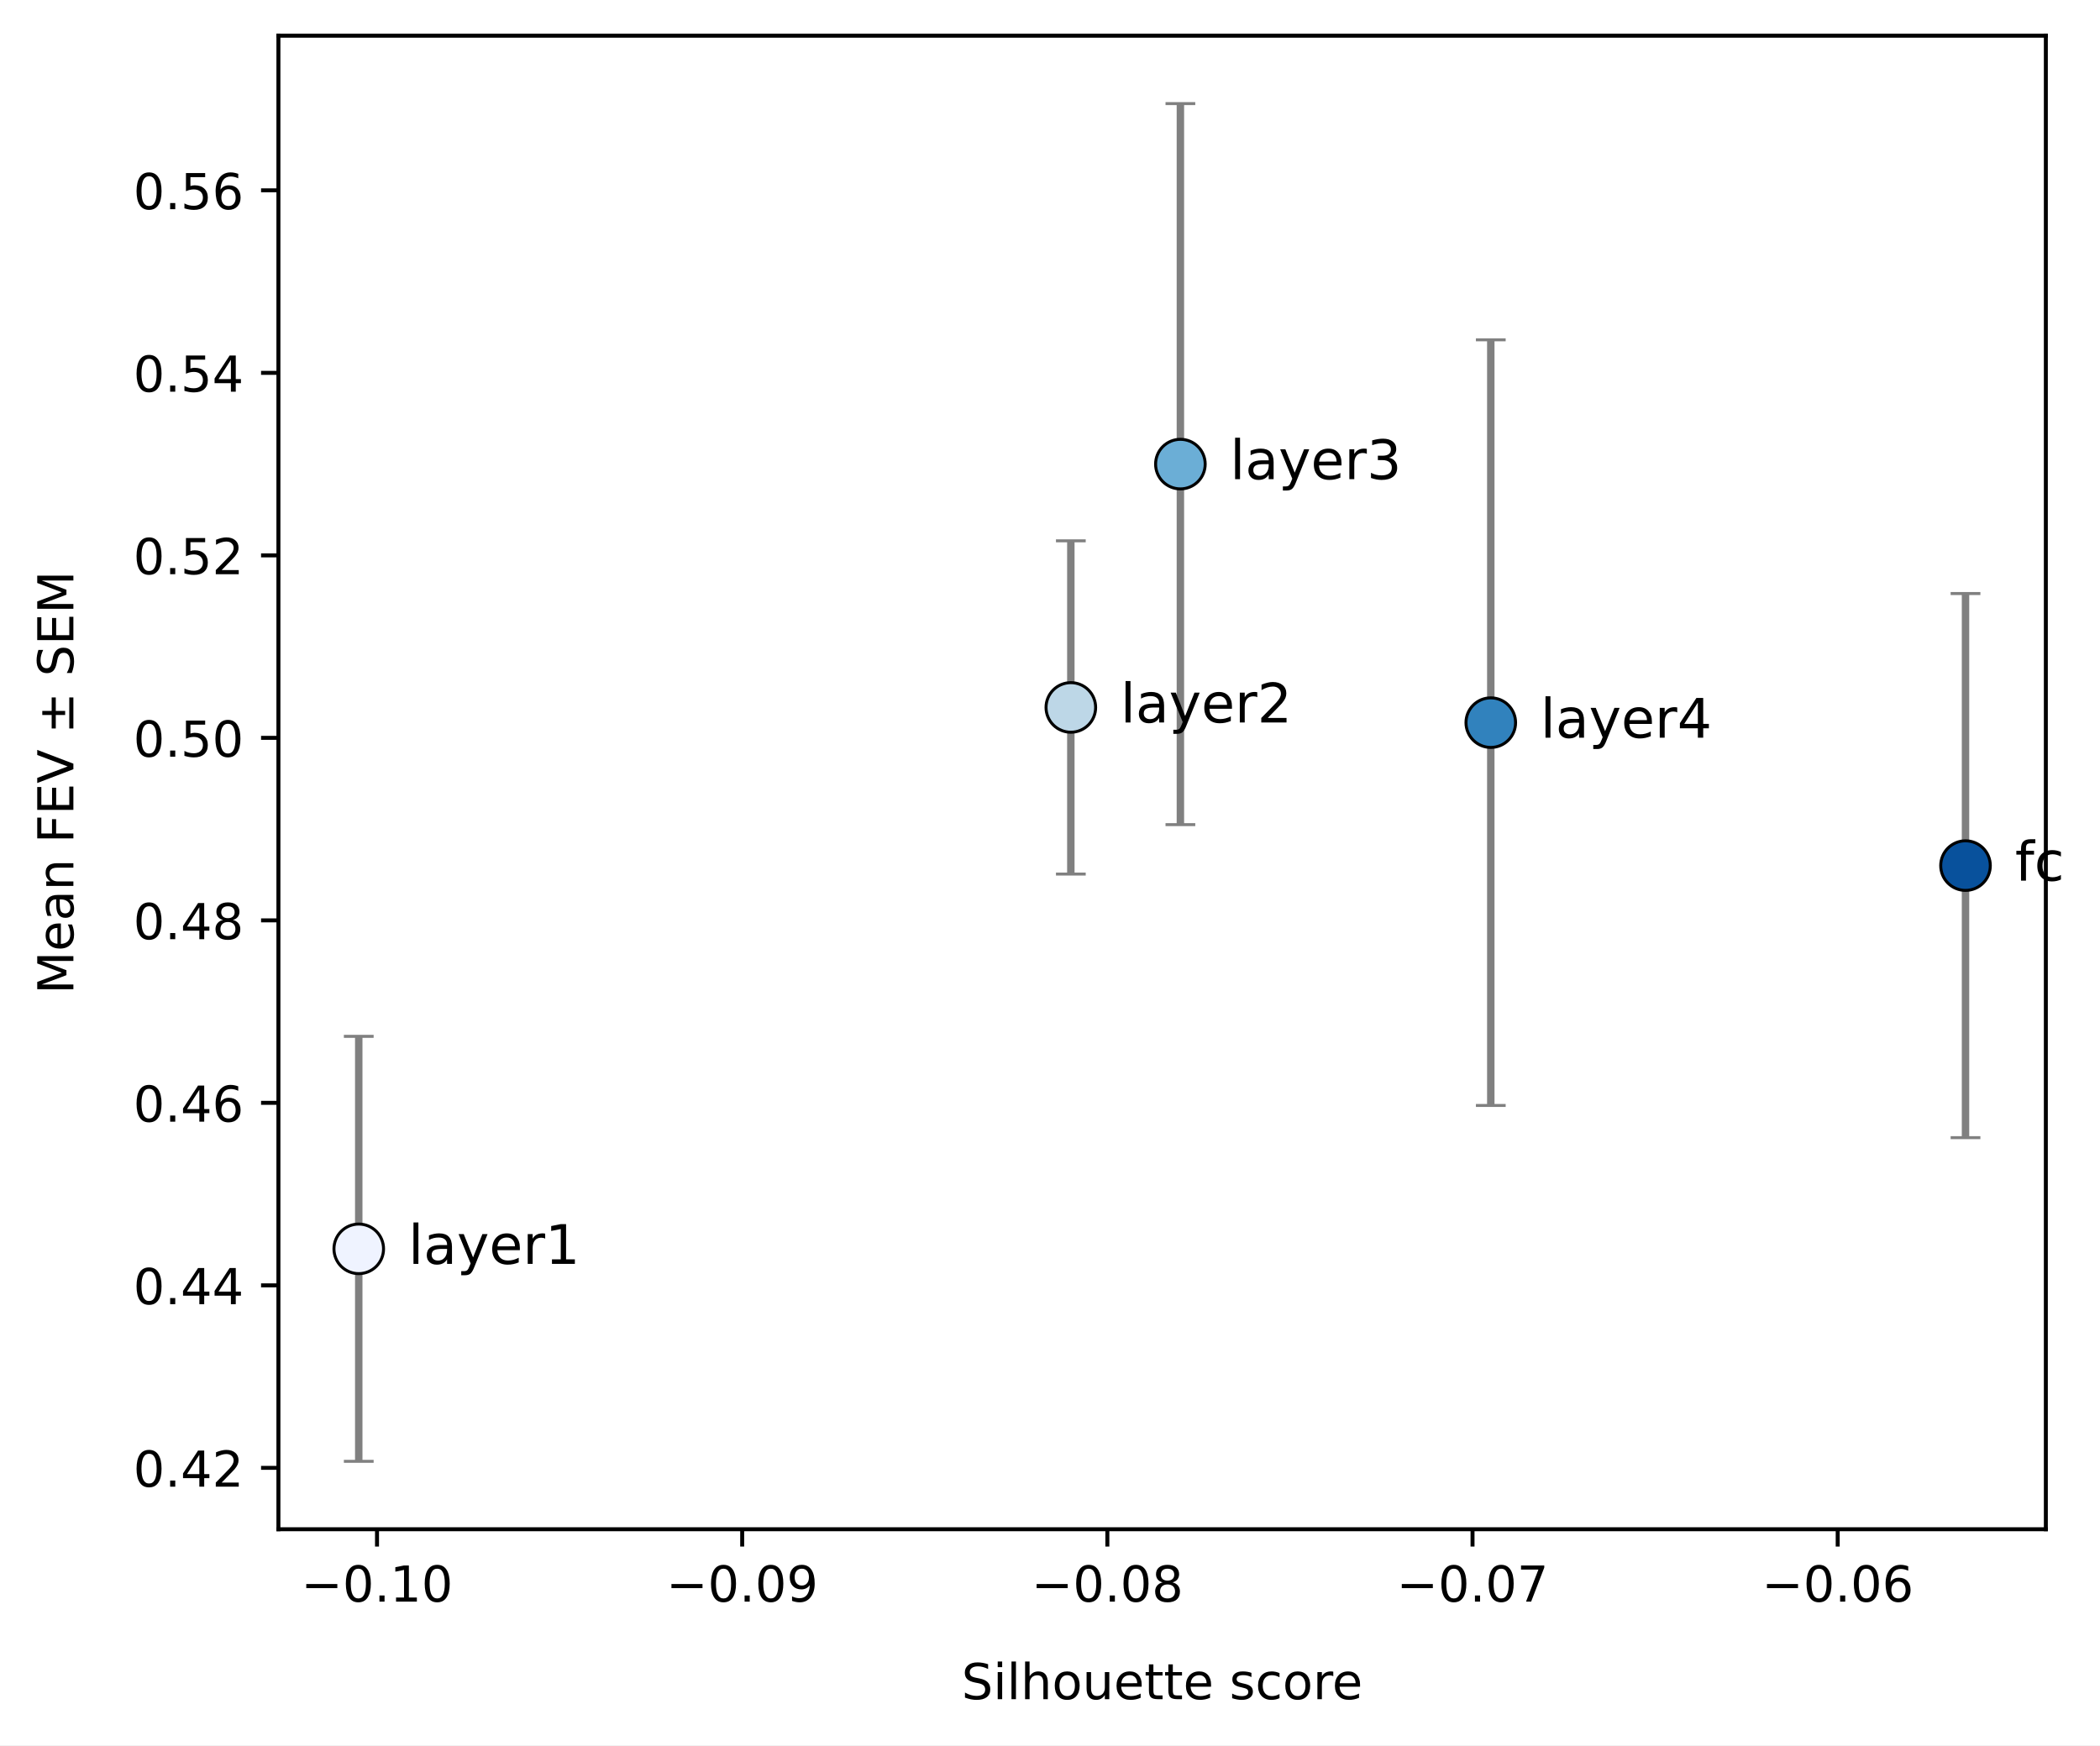
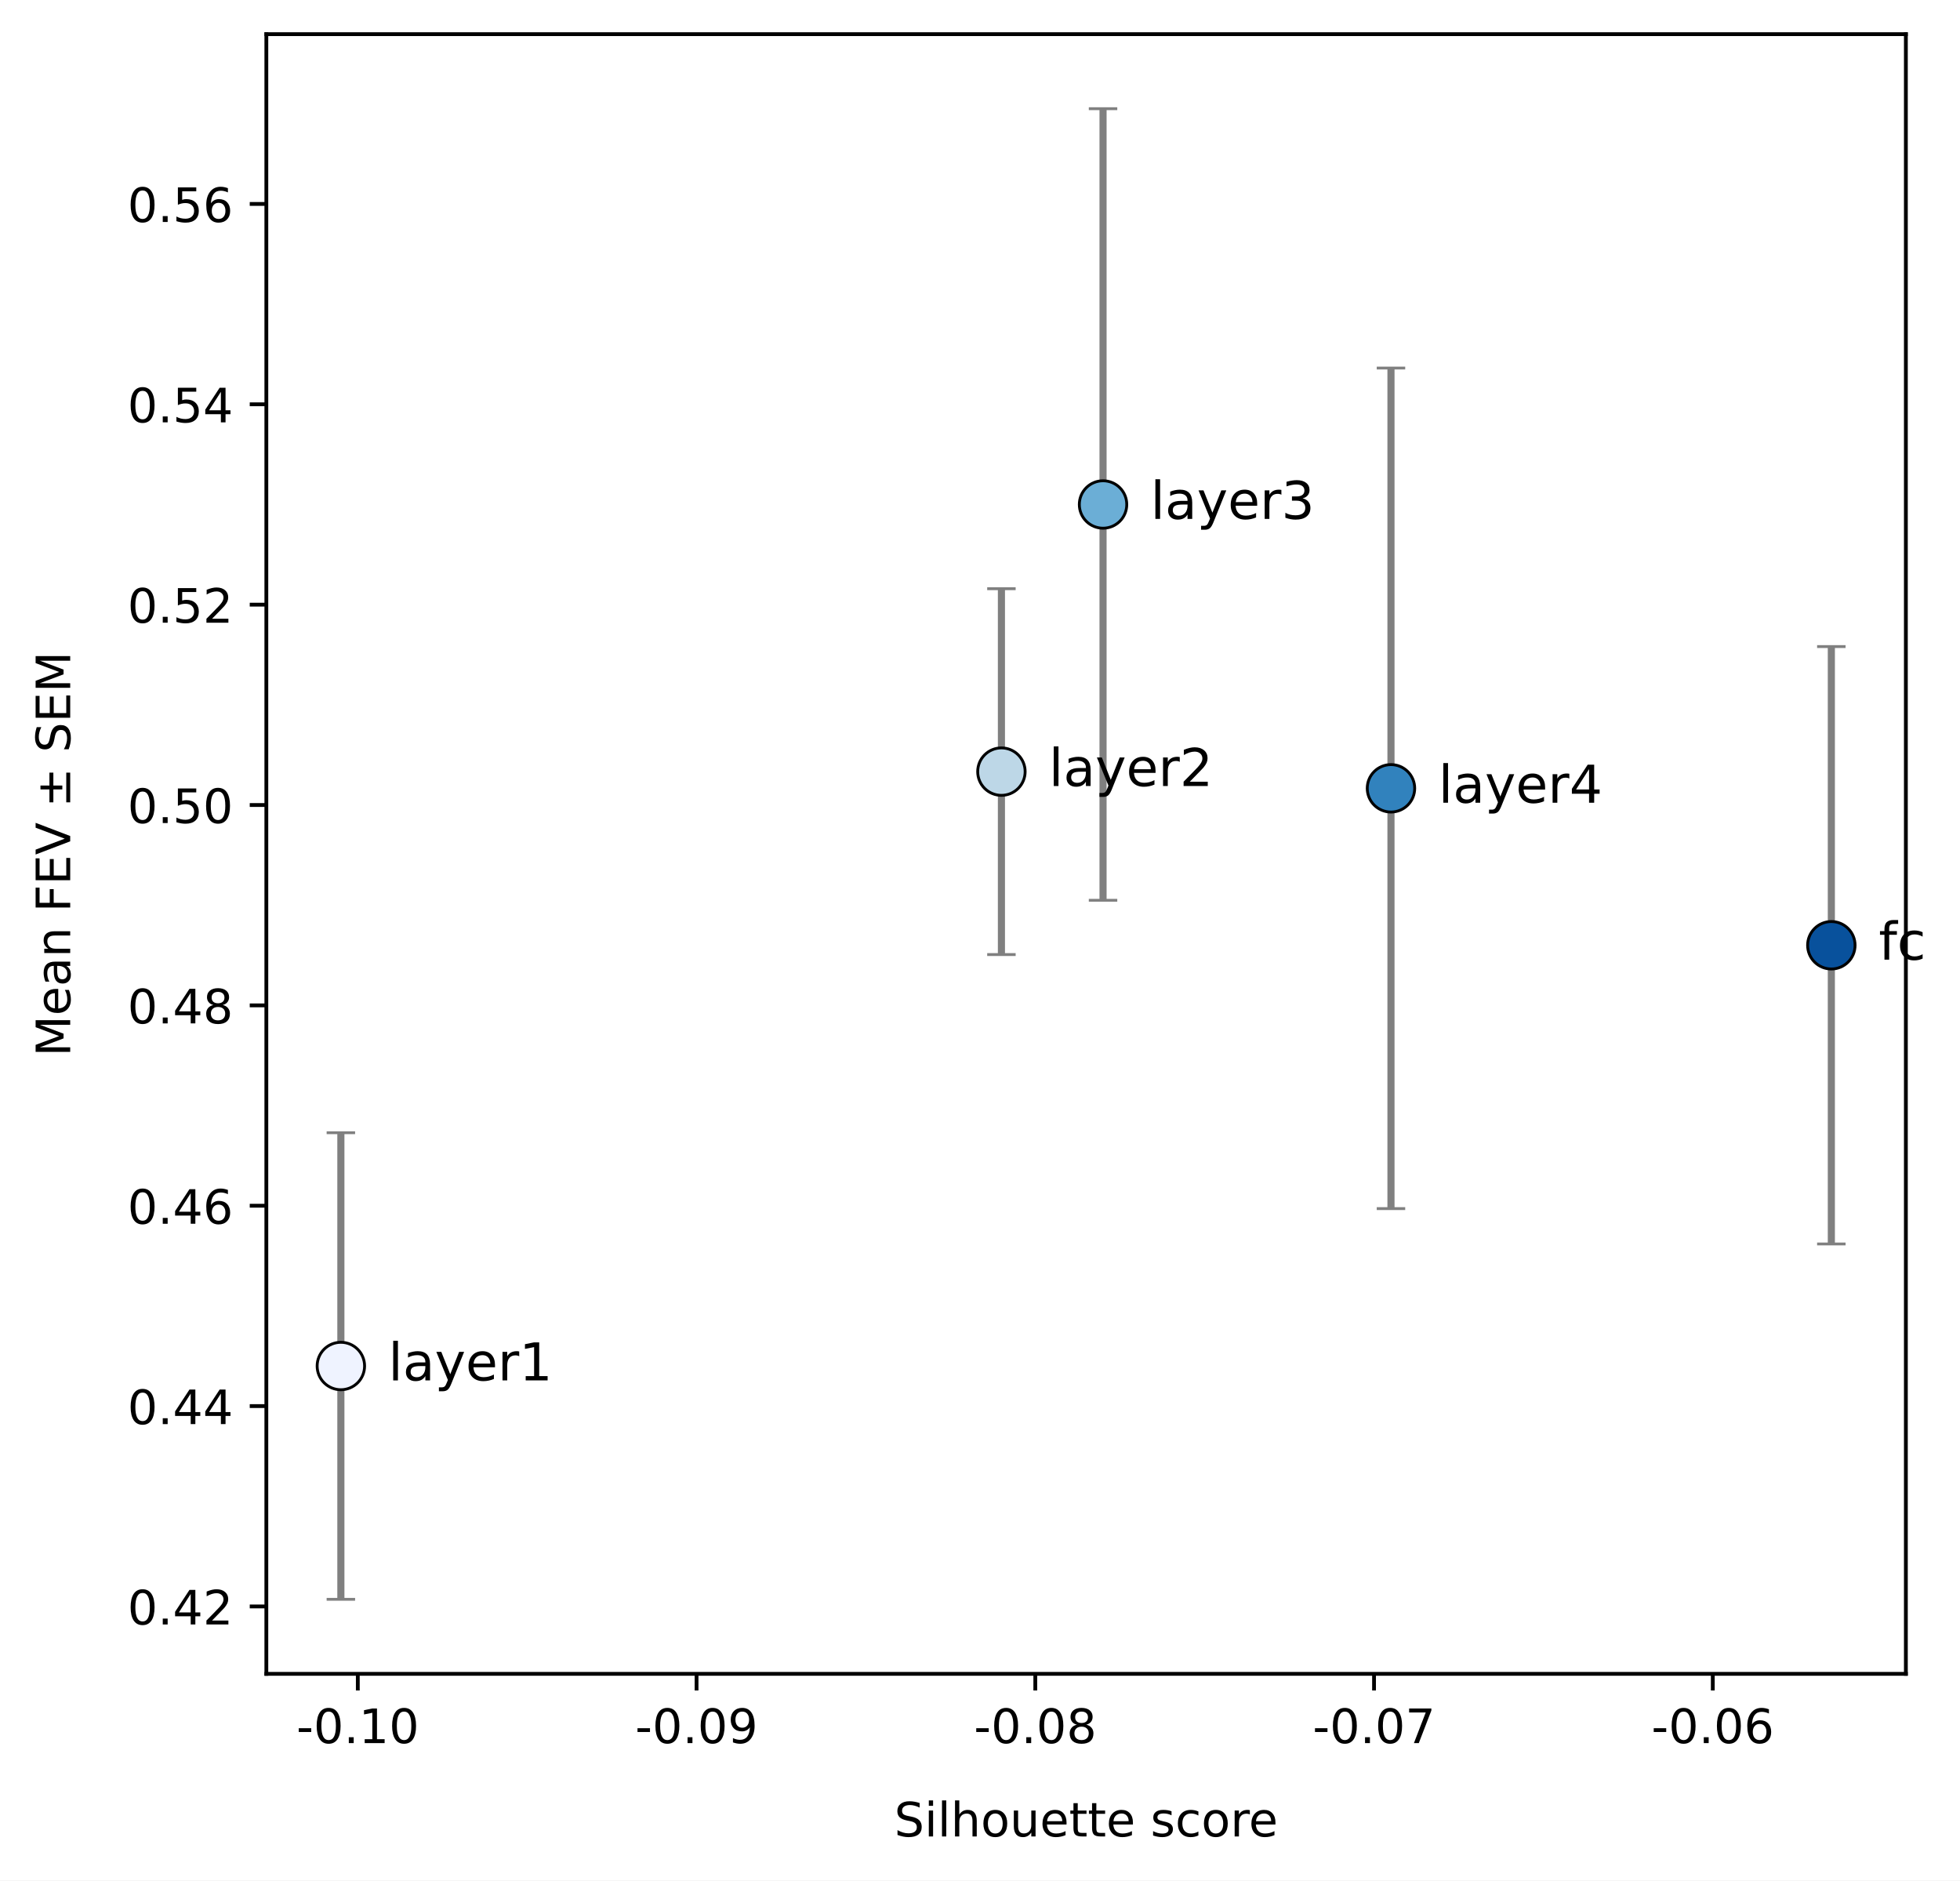
- <svg xmlns="http://www.w3.org/2000/svg" xmlns:xlink="http://www.w3.org/1999/xlink" width="423.472pt" height="351.996pt" viewBox="0 0 423.472 351.996" version="1.1">
+ <svg xmlns="http://www.w3.org/2000/svg" xmlns:xlink="http://www.w3.org/1999/xlink" width="413.155pt" height="396.356pt" viewBox="0 0 413.155 396.356" version="1.1">
  <defs>
    <style type="text/css">*{stroke-linejoin: round; stroke-linecap: butt}</style>
  </defs>
  <g id="figure_1">
    <g id="patch_1">
-       <path d="M 0 351.996  L 423.472 351.996  L 423.472 0  L 0 0  z " style="fill: #ffffff" />
+       <path d="M 0 396.356  L 413.155 396.356  L 413.155 -0  L 0 -0  z " style="fill: #ffffff" />
    </g>
    <g id="axes_1">
      <g id="patch_2">
-         <path d="M 56.144 308.44  L 412.552 308.44  L 412.552 7.2  L 56.144 7.2  z " style="fill: #ffffff" />
+         <path d="M 56.144 352.8  L 401.744 352.8  L 401.744 7.2  L 56.144 7.2  z " style="fill: #ffffff" />
      </g>
      <g id="matplotlib.axis_1">
        <g id="xtick_1">
          <g id="line2d_1">
            <defs>
-               <path id="mca00adbc3d" d="M 0 0  L 0 3.5  " style="stroke: #000000; stroke-width: 0.8" />
+               <path id="md4d179a820" d="M 0 0  L 0 3.5  " style="stroke: #000000; stroke-width: 0.8" />
            </defs>
            <g>
-               <use xlink:href="#mca00adbc3d" x="76.026" y="308.44" style="stroke: #000000; stroke-width: 0.8" />
+               <use xlink:href="#md4d179a820" x="75.423" y="352.8" style="stroke: #000000; stroke-width: 0.8" />
            </g>
          </g>
          <g id="text_1">
-             <g transform="translate(60.70337 323.0384) scale(0.1 -0.1)">
-               <defs>
-                 <path id="DejaVuSans-2212" d="M 678 2272  L 4684 2272  L 4684 1741  L 678 1741  L 678 2272  z " transform="scale(0.015625)" />
+             <g transform="translate(62.48637 367.3984) scale(0.1 -0.1)">
+               <defs>
+                 <path id="DejaVuSans-2d" d="M 313 2009  L 1997 2009  L 1997 1497  L 313 1497  L 313 2009  z " transform="scale(0.015625)" />
                <path id="DejaVuSans-30" d="M 2034 4250  Q 1547 4250 1301 3770  Q 1056 3291 1056 2328  Q 1056 1369 1301 889  Q 1547 409 2034 409  Q 2525 409 2770 889  Q 3016 1369 3016 2328  Q 3016 3291 2770 3770  Q 2525 4250 2034 4250  z M 2034 4750  Q 2819 4750 3233 4129  Q 3647 3509 3647 2328  Q 3647 1150 3233 529  Q 2819 -91 2034 -91  Q 1250 -91 836 529  Q 422 1150 422 2328  Q 422 3509 836 4129  Q 1250 4750 2034 4750  z " transform="scale(0.015625)" />
                <path id="DejaVuSans-2e" d="M 684 794  L 1344 794  L 1344 0  L 684 0  L 684 794  z " transform="scale(0.015625)" />
                <path id="DejaVuSans-31" d="M 794 531  L 1825 531  L 1825 4091  L 703 3866  L 703 4441  L 1819 4666  L 2450 4666  L 2450 531  L 3481 531  L 3481 0  L 794 0  L 794 531  z " transform="scale(0.015625)" />
              </defs>
-               <use xlink:href="#DejaVuSans-2212" />
-               <use xlink:href="#DejaVuSans-30" x="83.789" />
-               <use xlink:href="#DejaVuSans-2e" x="147.412" />
-               <use xlink:href="#DejaVuSans-31" x="179.199" />
-               <use xlink:href="#DejaVuSans-30" x="242.822" />
+               <use xlink:href="#DejaVuSans-2d" />
+               <use xlink:href="#DejaVuSans-30" x="36.084" />
+               <use xlink:href="#DejaVuSans-2e" x="99.707" />
+               <use xlink:href="#DejaVuSans-31" x="131.494" />
+               <use xlink:href="#DejaVuSans-30" x="195.117" />
            </g>
          </g>
        </g>
        <g id="xtick_2">
          <g id="line2d_2">
            <g>
-               <use xlink:href="#mca00adbc3d" x="149.664" y="308.44" style="stroke: #000000; stroke-width: 0.8" />
+               <use xlink:href="#md4d179a820" x="146.828" y="352.8" style="stroke: #000000; stroke-width: 0.8" />
            </g>
          </g>
          <g id="text_2">
-             <g transform="translate(134.3414 323.0384) scale(0.1 -0.1)">
+             <g transform="translate(133.8913 367.3984) scale(0.1 -0.1)">
              <defs>
                <path id="DejaVuSans-39" d="M 703 97  L 703 672  Q 941 559 1184 500  Q 1428 441 1663 441  Q 2288 441 2617 861  Q 2947 1281 2994 2138  Q 2813 1869 2534 1725  Q 2256 1581 1919 1581  Q 1219 1581 811 2004  Q 403 2428 403 3163  Q 403 3881 828 4315  Q 1253 4750 1959 4750  Q 2769 4750 3195 4129  Q 3622 3509 3622 2328  Q 3622 1225 3098 567  Q 2575 -91 1691 -91  Q 1453 -91 1209 -44  Q 966 3 703 97  z M 1959 2075  Q 2384 2075 2632 2365  Q 2881 2656 2881 3163  Q 2881 3666 2632 3958  Q 2384 4250 1959 4250  Q 1534 4250 1286 3958  Q 1038 3666 1038 3163  Q 1038 2656 1286 2365  Q 1534 2075 1959 2075  z " transform="scale(0.015625)" />
              </defs>
-               <use xlink:href="#DejaVuSans-2212" />
-               <use xlink:href="#DejaVuSans-30" x="83.789" />
-               <use xlink:href="#DejaVuSans-2e" x="147.412" />
-               <use xlink:href="#DejaVuSans-30" x="179.199" />
-               <use xlink:href="#DejaVuSans-39" x="242.822" />
+               <use xlink:href="#DejaVuSans-2d" />
+               <use xlink:href="#DejaVuSans-30" x="36.084" />
+               <use xlink:href="#DejaVuSans-2e" x="99.707" />
+               <use xlink:href="#DejaVuSans-30" x="131.494" />
+               <use xlink:href="#DejaVuSans-39" x="195.117" />
            </g>
          </g>
        </g>
        <g id="xtick_3">
          <g id="line2d_3">
            <g>
-               <use xlink:href="#mca00adbc3d" x="223.302" y="308.44" style="stroke: #000000; stroke-width: 0.8" />
+               <use xlink:href="#md4d179a820" x="218.233" y="352.8" style="stroke: #000000; stroke-width: 0.8" />
            </g>
          </g>
          <g id="text_3">
-             <g transform="translate(207.9795 323.0384) scale(0.1 -0.1)">
+             <g transform="translate(205.2963 367.3984) scale(0.1 -0.1)">
              <defs>
                <path id="DejaVuSans-38" d="M 2034 2216  Q 1584 2216 1326 1975  Q 1069 1734 1069 1313  Q 1069 891 1326 650  Q 1584 409 2034 409  Q 2484 409 2743 651  Q 3003 894 3003 1313  Q 3003 1734 2745 1975  Q 2488 2216 2034 2216  z M 1403 2484  Q 997 2584 770 2862  Q 544 3141 544 3541  Q 544 4100 942 4425  Q 1341 4750 2034 4750  Q 2731 4750 3128 4425  Q 3525 4100 3525 3541  Q 3525 3141 3298 2862  Q 3072 2584 2669 2484  Q 3125 2378 3379 2068  Q 3634 1759 3634 1313  Q 3634 634 3220 271  Q 2806 -91 2034 -91  Q 1263 -91 848 271  Q 434 634 434 1313  Q 434 1759 690 2068  Q 947 2378 1403 2484  z M 1172 3481  Q 1172 3119 1398 2916  Q 1625 2713 2034 2713  Q 2441 2713 2670 2916  Q 2900 3119 2900 3481  Q 2900 3844 2670 4047  Q 2441 4250 2034 4250  Q 1625 4250 1398 4047  Q 1172 3844 1172 3481  z " transform="scale(0.015625)" />
              </defs>
-               <use xlink:href="#DejaVuSans-2212" />
-               <use xlink:href="#DejaVuSans-30" x="83.789" />
-               <use xlink:href="#DejaVuSans-2e" x="147.412" />
-               <use xlink:href="#DejaVuSans-30" x="179.199" />
-               <use xlink:href="#DejaVuSans-38" x="242.822" />
+               <use xlink:href="#DejaVuSans-2d" />
+               <use xlink:href="#DejaVuSans-30" x="36.084" />
+               <use xlink:href="#DejaVuSans-2e" x="99.707" />
+               <use xlink:href="#DejaVuSans-30" x="131.494" />
+               <use xlink:href="#DejaVuSans-38" x="195.117" />
            </g>
          </g>
        </g>
        <g id="xtick_4">
          <g id="line2d_4">
            <g>
-               <use xlink:href="#mca00adbc3d" x="296.94" y="308.44" style="stroke: #000000; stroke-width: 0.8" />
+               <use xlink:href="#md4d179a820" x="289.638" y="352.8" style="stroke: #000000; stroke-width: 0.8" />
            </g>
          </g>
          <g id="text_4">
-             <g transform="translate(281.6175 323.0384) scale(0.1 -0.1)">
+             <g transform="translate(276.7012 367.3984) scale(0.1 -0.1)">
              <defs>
                <path id="DejaVuSans-37" d="M 525 4666  L 3525 4666  L 3525 4397  L 1831 0  L 1172 0  L 2766 4134  L 525 4134  L 525 4666  z " transform="scale(0.015625)" />
              </defs>
-               <use xlink:href="#DejaVuSans-2212" />
-               <use xlink:href="#DejaVuSans-30" x="83.789" />
-               <use xlink:href="#DejaVuSans-2e" x="147.412" />
-               <use xlink:href="#DejaVuSans-30" x="179.199" />
-               <use xlink:href="#DejaVuSans-37" x="242.822" />
+               <use xlink:href="#DejaVuSans-2d" />
+               <use xlink:href="#DejaVuSans-30" x="36.084" />
+               <use xlink:href="#DejaVuSans-2e" x="99.707" />
+               <use xlink:href="#DejaVuSans-30" x="131.494" />
+               <use xlink:href="#DejaVuSans-37" x="195.117" />
            </g>
          </g>
        </g>
        <g id="xtick_5">
          <g id="line2d_5">
            <g>
-               <use xlink:href="#mca00adbc3d" x="370.578" y="308.44" style="stroke: #000000; stroke-width: 0.8" />
+               <use xlink:href="#md4d179a820" x="361.043" y="352.8" style="stroke: #000000; stroke-width: 0.8" />
            </g>
          </g>
          <g id="text_5">
-             <g transform="translate(355.2556 323.0384) scale(0.1 -0.1)">
+             <g transform="translate(348.1062 367.3984) scale(0.1 -0.1)">
              <defs>
                <path id="DejaVuSans-36" d="M 2113 2584  Q 1688 2584 1439 2293  Q 1191 2003 1191 1497  Q 1191 994 1439 701  Q 1688 409 2113 409  Q 2538 409 2786 701  Q 3034 994 3034 1497  Q 3034 2003 2786 2293  Q 2538 2584 2113 2584  z M 3366 4563  L 3366 3988  Q 3128 4100 2886 4159  Q 2644 4219 2406 4219  Q 1781 4219 1451 3797  Q 1122 3375 1075 2522  Q 1259 2794 1537 2939  Q 1816 3084 2150 3084  Q 2853 3084 3261 2657  Q 3669 2231 3669 1497  Q 3669 778 3244 343  Q 2819 -91 2113 -91  Q 1303 -91 875 529  Q 447 1150 447 2328  Q 447 3434 972 4092  Q 1497 4750 2381 4750  Q 2619 4750 2861 4703  Q 3103 4656 3366 4563  z " transform="scale(0.015625)" />
              </defs>
-               <use xlink:href="#DejaVuSans-2212" />
-               <use xlink:href="#DejaVuSans-30" x="83.789" />
-               <use xlink:href="#DejaVuSans-2e" x="147.412" />
-               <use xlink:href="#DejaVuSans-30" x="179.199" />
-               <use xlink:href="#DejaVuSans-36" x="242.822" />
+               <use xlink:href="#DejaVuSans-2d" />
+               <use xlink:href="#DejaVuSans-30" x="36.084" />
+               <use xlink:href="#DejaVuSans-2e" x="99.707" />
+               <use xlink:href="#DejaVuSans-30" x="131.494" />
+               <use xlink:href="#DejaVuSans-36" x="195.117" />
            </g>
          </g>
        </g>
        <g id="text_6">
-           <g transform="translate(193.9033 342.7166) scale(0.1 -0.1)">
+           <g transform="translate(188.4992 387.0766) scale(0.1 -0.1)">
            <defs>
              <path id="DejaVuSans-53" d="M 3425 4513  L 3425 3897  Q 3066 4069 2747 4153  Q 2428 4238 2131 4238  Q 1616 4238 1336 4038  Q 1056 3838 1056 3469  Q 1056 3159 1242 3001  Q 1428 2844 1947 2747  L 2328 2669  Q 3034 2534 3370 2195  Q 3706 1856 3706 1288  Q 3706 609 3251 259  Q 2797 -91 1919 -91  Q 1588 -91 1214 -16  Q 841 59 441 206  L 441 856  Q 825 641 1194 531  Q 1563 422 1919 422  Q 2459 422 2753 634  Q 3047 847 3047 1241  Q 3047 1584 2836 1778  Q 2625 1972 2144 2069  L 1759 2144  Q 1053 2284 737 2584  Q 422 2884 422 3419  Q 422 4038 858 4394  Q 1294 4750 2059 4750  Q 2388 4750 2728 4690  Q 3069 4631 3425 4513  z " transform="scale(0.015625)" />
              <path id="DejaVuSans-69" d="M 603 3500  L 1178 3500  L 1178 0  L 603 0  L 603 3500  z M 603 4863  L 1178 4863  L 1178 4134  L 603 4134  L 603 4863  z " transform="scale(0.015625)" />
              <path id="DejaVuSans-6c" d="M 603 4863  L 1178 4863  L 1178 0  L 603 0  L 603 4863  z " transform="scale(0.015625)" />
              <path id="DejaVuSans-68" d="M 3513 2113  L 3513 0  L 2938 0  L 2938 2094  Q 2938 2591 2744 2837  Q 2550 3084 2163 3084  Q 1697 3084 1428 2787  Q 1159 2491 1159 1978  L 1159 0  L 581 0  L 581 4863  L 1159 4863  L 1159 2956  Q 1366 3272 1645 3428  Q 1925 3584 2291 3584  Q 2894 3584 3203 3211  Q 3513 2838 3513 2113  z " transform="scale(0.015625)" />
              <path id="DejaVuSans-6f" d="M 1959 3097  Q 1497 3097 1228 2736  Q 959 2375 959 1747  Q 959 1119 1226 758  Q 1494 397 1959 397  Q 2419 397 2687 759  Q 2956 1122 2956 1747  Q 2956 2369 2687 2733  Q 2419 3097 1959 3097  z M 1959 3584  Q 2709 3584 3137 3096  Q 3566 2609 3566 1747  Q 3566 888 3137 398  Q 2709 -91 1959 -91  Q 1206 -91 779 398  Q 353 888 353 1747  Q 353 2609 779 3096  Q 1206 3584 1959 3584  z " transform="scale(0.015625)" />
              <path id="DejaVuSans-75" d="M 544 1381  L 544 3500  L 1119 3500  L 1119 1403  Q 1119 906 1312 657  Q 1506 409 1894 409  Q 2359 409 2629 706  Q 2900 1003 2900 1516  L 2900 3500  L 3475 3500  L 3475 0  L 2900 0  L 2900 538  Q 2691 219 2414 64  Q 2138 -91 1772 -91  Q 1169 -91 856 284  Q 544 659 544 1381  z M 1991 3584  L 1991 3584  z " transform="scale(0.015625)" />
              <path id="DejaVuSans-65" d="M 3597 1894  L 3597 1613  L 953 1613  Q 991 1019 1311 708  Q 1631 397 2203 397  Q 2534 397 2845 478  Q 3156 559 3463 722  L 3463 178  Q 3153 47 2828 -22  Q 2503 -91 2169 -91  Q 1331 -91 842 396  Q 353 884 353 1716  Q 353 2575 817 3079  Q 1281 3584 2069 3584  Q 2775 3584 3186 3129  Q 3597 2675 3597 1894  z M 3022 2063  Q 3016 2534 2758 2815  Q 2500 3097 2075 3097  Q 1594 3097 1305 2825  Q 1016 2553 972 2059  L 3022 2063  z " transform="scale(0.015625)" />
              <path id="DejaVuSans-74" d="M 1172 4494  L 1172 3500  L 2356 3500  L 2356 3053  L 1172 3053  L 1172 1153  Q 1172 725 1289 603  Q 1406 481 1766 481  L 2356 481  L 2356 0  L 1766 0  Q 1100 0 847 248  Q 594 497 594 1153  L 594 3053  L 172 3053  L 172 3500  L 594 3500  L 594 4494  L 1172 4494  z " transform="scale(0.015625)" />
              <path id="DejaVuSans-20" transform="scale(0.015625)" />
              <path id="DejaVuSans-73" d="M 2834 3397  L 2834 2853  Q 2591 2978 2328 3040  Q 2066 3103 1784 3103  Q 1356 3103 1142 2972  Q 928 2841 928 2578  Q 928 2378 1081 2264  Q 1234 2150 1697 2047  L 1894 2003  Q 2506 1872 2764 1633  Q 3022 1394 3022 966  Q 3022 478 2636 193  Q 2250 -91 1575 -91  Q 1294 -91 989 -36  Q 684 19 347 128  L 347 722  Q 666 556 975 473  Q 1284 391 1588 391  Q 1994 391 2212 530  Q 2431 669 2431 922  Q 2431 1156 2273 1281  Q 2116 1406 1581 1522  L 1381 1569  Q 847 1681 609 1914  Q 372 2147 372 2553  Q 372 3047 722 3315  Q 1072 3584 1716 3584  Q 2034 3584 2315 3537  Q 2597 3491 2834 3397  z " transform="scale(0.015625)" />
              <path id="DejaVuSans-63" d="M 3122 3366  L 3122 2828  Q 2878 2963 2633 3030  Q 2388 3097 2138 3097  Q 1578 3097 1268 2742  Q 959 2388 959 1747  Q 959 1106 1268 751  Q 1578 397 2138 397  Q 2388 397 2633 464  Q 2878 531 3122 666  L 3122 134  Q 2881 22 2623 -34  Q 2366 -91 2075 -91  Q 1284 -91 818 406  Q 353 903 353 1747  Q 353 2603 823 3093  Q 1294 3584 2113 3584  Q 2378 3584 2631 3529  Q 2884 3475 3122 3366  z " transform="scale(0.015625)" />
              <path id="DejaVuSans-72" d="M 2631 2963  Q 2534 3019 2420 3045  Q 2306 3072 2169 3072  Q 1681 3072 1420 2755  Q 1159 2438 1159 1844  L 1159 0  L 581 0  L 581 3500  L 1159 3500  L 1159 2956  Q 1341 3275 1631 3429  Q 1922 3584 2338 3584  Q 2397 3584 2469 3576  Q 2541 3569 2628 3553  L 2631 2963  z " transform="scale(0.015625)" />
            </defs>
            <use xlink:href="#DejaVuSans-53" />
            <use xlink:href="#DejaVuSans-69" x="63.477" />
            <use xlink:href="#DejaVuSans-6c" x="91.26" />
            <use xlink:href="#DejaVuSans-68" x="119.043" />
            <use xlink:href="#DejaVuSans-6f" x="182.422" />
            <use xlink:href="#DejaVuSans-75" x="243.604" />
            <use xlink:href="#DejaVuSans-65" x="306.982" />
            <use xlink:href="#DejaVuSans-74" x="368.506" />
            <use xlink:href="#DejaVuSans-74" x="407.715" />
            <use xlink:href="#DejaVuSans-65" x="446.924" />
            <use xlink:href="#DejaVuSans-20" x="508.447" />
            <use xlink:href="#DejaVuSans-73" x="540.234" />
            <use xlink:href="#DejaVuSans-63" x="592.334" />
            <use xlink:href="#DejaVuSans-6f" x="647.314" />
            <use xlink:href="#DejaVuSans-72" x="708.496" />
            <use xlink:href="#DejaVuSans-65" x="747.359" />
          </g>
        </g>
      </g>
      <g id="matplotlib.axis_2">
        <g id="ytick_1">
          <g id="line2d_6">
            <defs>
-               <path id="m28606eb6cc" d="M 0 0  L -3.5 0  " style="stroke: #000000; stroke-width: 0.8" />
+               <path id="mb5359e0f83" d="M 0 0  L -3.5 0  " style="stroke: #000000; stroke-width: 0.8" />
            </defs>
            <g>
-               <use xlink:href="#m28606eb6cc" x="56.144" y="296.058" style="stroke: #000000; stroke-width: 0.8" />
+               <use xlink:href="#mb5359e0f83" x="56.144" y="338.594" style="stroke: #000000; stroke-width: 0.8" />
            </g>
          </g>
          <g id="text_7">
-             <g transform="translate(26.87813 299.8568) scale(0.1 -0.1)">
+             <g transform="translate(26.87813 342.3934) scale(0.1 -0.1)">
              <defs>
                <path id="DejaVuSans-34" d="M 2419 4116  L 825 1625  L 2419 1625  L 2419 4116  z M 2253 4666  L 3047 4666  L 3047 1625  L 3713 1625  L 3713 1100  L 3047 1100  L 3047 0  L 2419 0  L 2419 1100  L 313 1100  L 313 1709  L 2253 4666  z " transform="scale(0.015625)" />
                <path id="DejaVuSans-32" d="M 1228 531  L 3431 531  L 3431 0  L 469 0  L 469 531  Q 828 903 1448 1529  Q 2069 2156 2228 2338  Q 2531 2678 2651 2914  Q 2772 3150 2772 3378  Q 2772 3750 2511 3984  Q 2250 4219 1831 4219  Q 1534 4219 1204 4116  Q 875 4013 500 3803  L 500 4441  Q 881 4594 1212 4672  Q 1544 4750 1819 4750  Q 2544 4750 2975 4387  Q 3406 4025 3406 3419  Q 3406 3131 3298 2873  Q 3191 2616 2906 2266  Q 2828 2175 2409 1742  Q 1991 1309 1228 531  z " transform="scale(0.015625)" />
              </defs>
              <use xlink:href="#DejaVuSans-30" />
              <use xlink:href="#DejaVuSans-2e" x="63.623" />
              <use xlink:href="#DejaVuSans-34" x="95.41" />
              <use xlink:href="#DejaVuSans-32" x="159.033" />
            </g>
          </g>
        </g>
        <g id="ytick_2">
          <g id="line2d_7">
            <g>
-               <use xlink:href="#m28606eb6cc" x="56.144" y="259.249" style="stroke: #000000; stroke-width: 0.8" />
+               <use xlink:href="#mb5359e0f83" x="56.144" y="296.365" style="stroke: #000000; stroke-width: 0.8" />
            </g>
          </g>
          <g id="text_8">
-             <g transform="translate(26.87813 263.0478) scale(0.1 -0.1)">
+             <g transform="translate(26.87813 300.164) scale(0.1 -0.1)">
              <use xlink:href="#DejaVuSans-30" />
              <use xlink:href="#DejaVuSans-2e" x="63.623" />
              <use xlink:href="#DejaVuSans-34" x="95.41" />
              <use xlink:href="#DejaVuSans-34" x="159.033" />
            </g>
          </g>
        </g>
        <g id="ytick_3">
          <g id="line2d_8">
            <g>
-               <use xlink:href="#m28606eb6cc" x="56.144" y="222.44" style="stroke: #000000; stroke-width: 0.8" />
+               <use xlink:href="#mb5359e0f83" x="56.144" y="254.135" style="stroke: #000000; stroke-width: 0.8" />
            </g>
          </g>
          <g id="text_9">
-             <g transform="translate(26.87813 226.2388) scale(0.1 -0.1)">
+             <g transform="translate(26.87813 257.9345) scale(0.1 -0.1)">
              <use xlink:href="#DejaVuSans-30" />
              <use xlink:href="#DejaVuSans-2e" x="63.623" />
              <use xlink:href="#DejaVuSans-34" x="95.41" />
              <use xlink:href="#DejaVuSans-36" x="159.033" />
            </g>
          </g>
        </g>
        <g id="ytick_4">
          <g id="line2d_9">
            <g>
-               <use xlink:href="#m28606eb6cc" x="56.144" y="185.631" style="stroke: #000000; stroke-width: 0.8" />
+               <use xlink:href="#mb5359e0f83" x="56.144" y="211.906" style="stroke: #000000; stroke-width: 0.8" />
            </g>
          </g>
          <g id="text_10">
-             <g transform="translate(26.87813 189.4298) scale(0.1 -0.1)">
+             <g transform="translate(26.87813 215.7051) scale(0.1 -0.1)">
              <use xlink:href="#DejaVuSans-30" />
              <use xlink:href="#DejaVuSans-2e" x="63.623" />
              <use xlink:href="#DejaVuSans-34" x="95.41" />
              <use xlink:href="#DejaVuSans-38" x="159.033" />
            </g>
          </g>
        </g>
        <g id="ytick_5">
          <g id="line2d_10">
            <g>
-               <use xlink:href="#m28606eb6cc" x="56.144" y="148.822" style="stroke: #000000; stroke-width: 0.8" />
+               <use xlink:href="#mb5359e0f83" x="56.144" y="169.676" style="stroke: #000000; stroke-width: 0.8" />
            </g>
          </g>
          <g id="text_11">
-             <g transform="translate(26.87813 152.6207) scale(0.1 -0.1)">
+             <g transform="translate(26.87813 173.4756) scale(0.1 -0.1)">
              <defs>
                <path id="DejaVuSans-35" d="M 691 4666  L 3169 4666  L 3169 4134  L 1269 4134  L 1269 2991  Q 1406 3038 1543 3061  Q 1681 3084 1819 3084  Q 2600 3084 3056 2656  Q 3513 2228 3513 1497  Q 3513 744 3044 326  Q 2575 -91 1722 -91  Q 1428 -91 1123 -41  Q 819 9 494 109  L 494 744  Q 775 591 1075 516  Q 1375 441 1709 441  Q 2250 441 2565 725  Q 2881 1009 2881 1497  Q 2881 1984 2565 2268  Q 2250 2553 1709 2553  Q 1456 2553 1204 2497  Q 953 2441 691 2322  L 691 4666  z " transform="scale(0.015625)" />
              </defs>
              <use xlink:href="#DejaVuSans-30" />
              <use xlink:href="#DejaVuSans-2e" x="63.623" />
              <use xlink:href="#DejaVuSans-35" x="95.41" />
              <use xlink:href="#DejaVuSans-30" x="159.033" />
            </g>
          </g>
        </g>
        <g id="ytick_6">
          <g id="line2d_11">
            <g>
-               <use xlink:href="#m28606eb6cc" x="56.144" y="112.013" style="stroke: #000000; stroke-width: 0.8" />
+               <use xlink:href="#mb5359e0f83" x="56.144" y="127.447" style="stroke: #000000; stroke-width: 0.8" />
            </g>
          </g>
          <g id="text_12">
-             <g transform="translate(26.87813 115.8117) scale(0.1 -0.1)">
+             <g transform="translate(26.87813 131.2462) scale(0.1 -0.1)">
              <use xlink:href="#DejaVuSans-30" />
              <use xlink:href="#DejaVuSans-2e" x="63.623" />
              <use xlink:href="#DejaVuSans-35" x="95.41" />
              <use xlink:href="#DejaVuSans-32" x="159.033" />
            </g>
          </g>
        </g>
        <g id="ytick_7">
          <g id="line2d_12">
            <g>
-               <use xlink:href="#m28606eb6cc" x="56.144" y="75.203" style="stroke: #000000; stroke-width: 0.8" />
+               <use xlink:href="#mb5359e0f83" x="56.144" y="85.218" style="stroke: #000000; stroke-width: 0.8" />
            </g>
          </g>
          <g id="text_13">
-             <g transform="translate(26.87813 79.00271) scale(0.1 -0.1)">
+             <g transform="translate(26.87813 89.01677) scale(0.1 -0.1)">
              <use xlink:href="#DejaVuSans-30" />
              <use xlink:href="#DejaVuSans-2e" x="63.623" />
              <use xlink:href="#DejaVuSans-35" x="95.41" />
              <use xlink:href="#DejaVuSans-34" x="159.033" />
            </g>
          </g>
        </g>
        <g id="ytick_8">
          <g id="line2d_13">
            <g>
-               <use xlink:href="#m28606eb6cc" x="56.144" y="38.394" style="stroke: #000000; stroke-width: 0.8" />
+               <use xlink:href="#mb5359e0f83" x="56.144" y="42.988" style="stroke: #000000; stroke-width: 0.8" />
            </g>
          </g>
          <g id="text_14">
-             <g transform="translate(26.87813 42.1937) scale(0.1 -0.1)">
+             <g transform="translate(26.87813 46.78733) scale(0.1 -0.1)">
              <use xlink:href="#DejaVuSans-30" />
              <use xlink:href="#DejaVuSans-2e" x="63.623" />
              <use xlink:href="#DejaVuSans-35" x="95.41" />
              <use xlink:href="#DejaVuSans-36" x="159.033" />
            </g>
          </g>
        </g>
        <g id="text_15">
-           <g transform="translate(14.79844 200.5036) rotate(-90) scale(0.1 -0.1)">
+           <g transform="translate(14.79844 222.6836) rotate(-90) scale(0.1 -0.1)">
            <defs>
              <path id="DejaVuSans-4d" d="M 628 4666  L 1569 4666  L 2759 1491  L 3956 4666  L 4897 4666  L 4897 0  L 4281 0  L 4281 4097  L 3078 897  L 2444 897  L 1241 4097  L 1241 0  L 628 0  L 628 4666  z " transform="scale(0.015625)" />
              <path id="DejaVuSans-61" d="M 2194 1759  Q 1497 1759 1228 1600  Q 959 1441 959 1056  Q 959 750 1161 570  Q 1363 391 1709 391  Q 2188 391 2477 730  Q 2766 1069 2766 1631  L 2766 1759  L 2194 1759  z M 3341 1997  L 3341 0  L 2766 0  L 2766 531  Q 2569 213 2275 61  Q 1981 -91 1556 -91  Q 1019 -91 701 211  Q 384 513 384 1019  Q 384 1609 779 1909  Q 1175 2209 1959 2209  L 2766 2209  L 2766 2266  Q 2766 2663 2505 2880  Q 2244 3097 1772 3097  Q 1472 3097 1187 3025  Q 903 2953 641 2809  L 641 3341  Q 956 3463 1253 3523  Q 1550 3584 1831 3584  Q 2591 3584 2966 3190  Q 3341 2797 3341 1997  z " transform="scale(0.015625)" />
              <path id="DejaVuSans-6e" d="M 3513 2113  L 3513 0  L 2938 0  L 2938 2094  Q 2938 2591 2744 2837  Q 2550 3084 2163 3084  Q 1697 3084 1428 2787  Q 1159 2491 1159 1978  L 1159 0  L 581 0  L 581 3500  L 1159 3500  L 1159 2956  Q 1366 3272 1645 3428  Q 1925 3584 2291 3584  Q 2894 3584 3203 3211  Q 3513 2838 3513 2113  z " transform="scale(0.015625)" />
              <path id="DejaVuSans-46" d="M 628 4666  L 3309 4666  L 3309 4134  L 1259 4134  L 1259 2759  L 3109 2759  L 3109 2228  L 1259 2228  L 1259 0  L 628 0  L 628 4666  z " transform="scale(0.015625)" />
              <path id="DejaVuSans-45" d="M 628 4666  L 3578 4666  L 3578 4134  L 1259 4134  L 1259 2753  L 3481 2753  L 3481 2222  L 1259 2222  L 1259 531  L 3634 531  L 3634 0  L 628 0  L 628 4666  z " transform="scale(0.015625)" />
              <path id="DejaVuSans-56" d="M 1831 0  L 50 4666  L 709 4666  L 2188 738  L 3669 4666  L 4325 4666  L 2547 0  L 1831 0  z " transform="scale(0.015625)" />
              <path id="DejaVuSans-b1" d="M 2944 4013  L 2944 2803  L 4684 2803  L 4684 2272  L 2944 2272  L 2944 1063  L 2419 1063  L 2419 2272  L 678 2272  L 678 2803  L 2419 2803  L 2419 4013  L 2944 4013  z M 678 531  L 4684 531  L 4684 0  L 678 0  L 678 531  z " transform="scale(0.015625)" />
            </defs>
            <use xlink:href="#DejaVuSans-4d" />
            <use xlink:href="#DejaVuSans-65" x="86.279" />
            <use xlink:href="#DejaVuSans-61" x="147.803" />
            <use xlink:href="#DejaVuSans-6e" x="209.082" />
            <use xlink:href="#DejaVuSans-20" x="272.461" />
            <use xlink:href="#DejaVuSans-46" x="304.248" />
            <use xlink:href="#DejaVuSans-45" x="361.768" />
            <use xlink:href="#DejaVuSans-56" x="424.951" />
            <use xlink:href="#DejaVuSans-20" x="493.359" />
            <use xlink:href="#DejaVuSans-b1" x="525.146" />
            <use xlink:href="#DejaVuSans-20" x="608.936" />
            <use xlink:href="#DejaVuSans-53" x="640.723" />
            <use xlink:href="#DejaVuSans-45" x="704.199" />
            <use xlink:href="#DejaVuSans-4d" x="767.383" />
          </g>
        </g>
      </g>
      <g id="LineCollection_1">
-         <path d="M 396.352 229.463  L 396.352 119.713  " clip-path="url(#p5856741d96)" style="fill: none; stroke: #808080; stroke-width: 1.5" />
+         <path d="M 386.035 262.193  L 386.035 136.281  " clip-path="url(#p994bae4f5b)" style="fill: none; stroke: #808080; stroke-width: 1.5" />
      </g>
      <g id="line2d_14">
        <defs>
-           <path id="m4daa05073d" d="M 3 0  L -3 -0  " style="stroke: #808080; stroke-width: 0.6" />
-         </defs>
-         <g clip-path="url(#p5856741d96)">
-           <use xlink:href="#m4daa05073d" x="396.352" y="229.463" style="fill: #808080; stroke: #808080; stroke-width: 0.6" />
+           <path id="m7b5d574521" d="M 3 0  L -3 -0  " style="stroke: #808080; stroke-width: 0.6" />
+         </defs>
+         <g clip-path="url(#p994bae4f5b)">
+           <use xlink:href="#m7b5d574521" x="386.035" y="262.193" style="fill: #808080; stroke: #808080; stroke-width: 0.6" />
        </g>
      </g>
      <g id="line2d_15">
-         <g clip-path="url(#p5856741d96)">
-           <use xlink:href="#m4daa05073d" x="396.352" y="119.713" style="fill: #808080; stroke: #808080; stroke-width: 0.6" />
+         <g clip-path="url(#p994bae4f5b)">
+           <use xlink:href="#m7b5d574521" x="386.035" y="136.281" style="fill: #808080; stroke: #808080; stroke-width: 0.6" />
        </g>
      </g>
      <g id="LineCollection_2">
-         <path d="M 72.344 294.747  L 72.344 209.026  " clip-path="url(#p5856741d96)" style="fill: none; stroke: #808080; stroke-width: 1.5" />
+         <path d="M 71.853 337.091  L 71.853 238.747  " clip-path="url(#p994bae4f5b)" style="fill: none; stroke: #808080; stroke-width: 1.5" />
      </g>
      <g id="line2d_16">
-         <g clip-path="url(#p5856741d96)">
-           <use xlink:href="#m4daa05073d" x="72.344" y="294.747" style="fill: #808080; stroke: #808080; stroke-width: 0.6" />
+         <g clip-path="url(#p994bae4f5b)">
+           <use xlink:href="#m7b5d574521" x="71.853" y="337.091" style="fill: #808080; stroke: #808080; stroke-width: 0.6" />
        </g>
      </g>
      <g id="line2d_17">
-         <g clip-path="url(#p5856741d96)">
-           <use xlink:href="#m4daa05073d" x="72.344" y="209.026" style="fill: #808080; stroke: #808080; stroke-width: 0.6" />
+         <g clip-path="url(#p994bae4f5b)">
+           <use xlink:href="#m7b5d574521" x="71.853" y="238.747" style="fill: #808080; stroke: #808080; stroke-width: 0.6" />
        </g>
      </g>
      <g id="LineCollection_3">
-         <path d="M 215.938 176.294  L 215.938 109.079  " clip-path="url(#p5856741d96)" style="fill: none; stroke: #808080; stroke-width: 1.5" />
+         <path d="M 211.093 201.195  L 211.093 124.082  " clip-path="url(#p994bae4f5b)" style="fill: none; stroke: #808080; stroke-width: 1.5" />
      </g>
      <g id="line2d_18">
-         <g clip-path="url(#p5856741d96)">
-           <use xlink:href="#m4daa05073d" x="215.938" y="176.294" style="fill: #808080; stroke: #808080; stroke-width: 0.6" />
+         <g clip-path="url(#p994bae4f5b)">
+           <use xlink:href="#m7b5d574521" x="211.093" y="201.195" style="fill: #808080; stroke: #808080; stroke-width: 0.6" />
        </g>
      </g>
      <g id="line2d_19">
-         <g clip-path="url(#p5856741d96)">
-           <use xlink:href="#m4daa05073d" x="215.938" y="109.079" style="fill: #808080; stroke: #808080; stroke-width: 0.6" />
+         <g clip-path="url(#p994bae4f5b)">
+           <use xlink:href="#m7b5d574521" x="211.093" y="124.082" style="fill: #808080; stroke: #808080; stroke-width: 0.6" />
        </g>
      </g>
      <g id="LineCollection_4">
-         <path d="M 238.03 166.323  L 238.03 20.893  " clip-path="url(#p5856741d96)" style="fill: none; stroke: #808080; stroke-width: 1.5" />
+         <path d="M 232.514 189.755  L 232.514 22.909  " clip-path="url(#p994bae4f5b)" style="fill: none; stroke: #808080; stroke-width: 1.5" />
      </g>
      <g id="line2d_20">
-         <g clip-path="url(#p5856741d96)">
-           <use xlink:href="#m4daa05073d" x="238.03" y="166.323" style="fill: #808080; stroke: #808080; stroke-width: 0.6" />
+         <g clip-path="url(#p994bae4f5b)">
+           <use xlink:href="#m7b5d574521" x="232.514" y="189.755" style="fill: #808080; stroke: #808080; stroke-width: 0.6" />
        </g>
      </g>
      <g id="line2d_21">
-         <g clip-path="url(#p5856741d96)">
-           <use xlink:href="#m4daa05073d" x="238.03" y="20.893" style="fill: #808080; stroke: #808080; stroke-width: 0.6" />
+         <g clip-path="url(#p994bae4f5b)">
+           <use xlink:href="#m7b5d574521" x="232.514" y="22.909" style="fill: #808080; stroke: #808080; stroke-width: 0.6" />
        </g>
      </g>
      <g id="LineCollection_5">
-         <path d="M 300.622 222.968  L 300.622 68.54  " clip-path="url(#p5856741d96)" style="fill: none; stroke: #808080; stroke-width: 1.5" />
+         <path d="M 293.208 254.741  L 293.208 77.573  " clip-path="url(#p994bae4f5b)" style="fill: none; stroke: #808080; stroke-width: 1.5" />
      </g>
      <g id="line2d_22">
-         <g clip-path="url(#p5856741d96)">
-           <use xlink:href="#m4daa05073d" x="300.622" y="222.968" style="fill: #808080; stroke: #808080; stroke-width: 0.6" />
+         <g clip-path="url(#p994bae4f5b)">
+           <use xlink:href="#m7b5d574521" x="293.208" y="254.741" style="fill: #808080; stroke: #808080; stroke-width: 0.6" />
        </g>
      </g>
      <g id="line2d_23">
-         <g clip-path="url(#p5856741d96)">
-           <use xlink:href="#m4daa05073d" x="300.622" y="68.54" style="fill: #808080; stroke: #808080; stroke-width: 0.6" />
+         <g clip-path="url(#p994bae4f5b)">
+           <use xlink:href="#m7b5d574521" x="293.208" y="77.573" style="fill: #808080; stroke: #808080; stroke-width: 0.6" />
        </g>
      </g>
      <g id="line2d_24">
        <defs>
-           <path id="m95398fdcbe" d="M 0 5  C 1.326 5 2.598 4.473 3.536 3.536  C 4.473 2.598 5 1.326 5 0  C 5 -1.326 4.473 -2.598 3.536 -3.536  C 2.598 -4.473 1.326 -5 0 -5  C -1.326 -5 -2.598 -4.473 -3.536 -3.536  C -4.473 -2.598 -5 -1.326 -5 0  C -5 1.326 -4.473 2.598 -3.536 3.536  C -2.598 4.473 -1.326 5 0 5  z " style="stroke: #000000; stroke-width: 0.6" />
-         </defs>
-         <g clip-path="url(#p5856741d96)">
-           <use xlink:href="#m95398fdcbe" x="396.352" y="174.588" style="fill: #08519c; stroke: #000000; stroke-width: 0.6" />
+           <path id="m17a5869dfe" d="M 0 5  C 1.326 5 2.598 4.473 3.536 3.536  C 4.473 2.598 5 1.326 5 0  C 5 -1.326 4.473 -2.598 3.536 -3.536  C 2.598 -4.473 1.326 -5 0 -5  C -1.326 -5 -2.598 -4.473 -3.536 -3.536  C -4.473 -2.598 -5 -1.326 -5 0  C -5 1.326 -4.473 2.598 -3.536 3.536  C -2.598 4.473 -1.326 5 0 5  z " style="stroke: #000000; stroke-width: 0.6" />
+         </defs>
+         <g clip-path="url(#p994bae4f5b)">
+           <use xlink:href="#m17a5869dfe" x="386.035" y="199.237" style="fill: #08519c; stroke: #000000; stroke-width: 0.6" />
        </g>
      </g>
      <g id="line2d_25">
        <defs>
-           <path id="mab134f6007" d="M 0 5  C 1.326 5 2.598 4.473 3.536 3.536  C 4.473 2.598 5 1.326 5 0  C 5 -1.326 4.473 -2.598 3.536 -3.536  C 2.598 -4.473 1.326 -5 0 -5  C -1.326 -5 -2.598 -4.473 -3.536 -3.536  C -4.473 -2.598 -5 -1.326 -5 0  C -5 1.326 -4.473 2.598 -3.536 3.536  C -2.598 4.473 -1.326 5 0 5  z " style="stroke: #000000; stroke-width: 0.6" />
-         </defs>
-         <g clip-path="url(#p5856741d96)">
-           <use xlink:href="#mab134f6007" x="72.344" y="251.887" style="fill: #eff3ff; stroke: #000000; stroke-width: 0.6" />
+           <path id="maaa080eab9" d="M 0 5  C 1.326 5 2.598 4.473 3.536 3.536  C 4.473 2.598 5 1.326 5 0  C 5 -1.326 4.473 -2.598 3.536 -3.536  C 2.598 -4.473 1.326 -5 0 -5  C -1.326 -5 -2.598 -4.473 -3.536 -3.536  C -4.473 -2.598 -5 -1.326 -5 0  C -5 1.326 -4.473 2.598 -3.536 3.536  C -2.598 4.473 -1.326 5 0 5  z " style="stroke: #000000; stroke-width: 0.6" />
+         </defs>
+         <g clip-path="url(#p994bae4f5b)">
+           <use xlink:href="#maaa080eab9" x="71.853" y="287.919" style="fill: #eff3ff; stroke: #000000; stroke-width: 0.6" />
        </g>
      </g>
      <g id="line2d_26">
        <defs>
-           <path id="m20aa8941d7" d="M 0 5  C 1.326 5 2.598 4.473 3.536 3.536  C 4.473 2.598 5 1.326 5 0  C 5 -1.326 4.473 -2.598 3.536 -3.536  C 2.598 -4.473 1.326 -5 0 -5  C -1.326 -5 -2.598 -4.473 -3.536 -3.536  C -4.473 -2.598 -5 -1.326 -5 0  C -5 1.326 -4.473 2.598 -3.536 3.536  C -2.598 4.473 -1.326 5 0 5  z " style="stroke: #000000; stroke-width: 0.6" />
-         </defs>
-         <g clip-path="url(#p5856741d96)">
-           <use xlink:href="#m20aa8941d7" x="215.938" y="142.687" style="fill: #bdd7e7; stroke: #000000; stroke-width: 0.6" />
+           <path id="m4d98caed2e" d="M 0 5  C 1.326 5 2.598 4.473 3.536 3.536  C 4.473 2.598 5 1.326 5 0  C 5 -1.326 4.473 -2.598 3.536 -3.536  C 2.598 -4.473 1.326 -5 0 -5  C -1.326 -5 -2.598 -4.473 -3.536 -3.536  C -4.473 -2.598 -5 -1.326 -5 0  C -5 1.326 -4.473 2.598 -3.536 3.536  C -2.598 4.473 -1.326 5 0 5  z " style="stroke: #000000; stroke-width: 0.6" />
+         </defs>
+         <g clip-path="url(#p994bae4f5b)">
+           <use xlink:href="#m4d98caed2e" x="211.093" y="162.638" style="fill: #bdd7e7; stroke: #000000; stroke-width: 0.6" />
        </g>
      </g>
      <g id="line2d_27">
        <defs>
-           <path id="meec61d5dda" d="M 0 5  C 1.326 5 2.598 4.473 3.536 3.536  C 4.473 2.598 5 1.326 5 0  C 5 -1.326 4.473 -2.598 3.536 -3.536  C 2.598 -4.473 1.326 -5 0 -5  C -1.326 -5 -2.598 -4.473 -3.536 -3.536  C -4.473 -2.598 -5 -1.326 -5 0  C -5 1.326 -4.473 2.598 -3.536 3.536  C -2.598 4.473 -1.326 5 0 5  z " style="stroke: #000000; stroke-width: 0.6" />
-         </defs>
-         <g clip-path="url(#p5856741d96)">
-           <use xlink:href="#meec61d5dda" x="238.03" y="93.608" style="fill: #6baed6; stroke: #000000; stroke-width: 0.6" />
+           <path id="m862668bba7" d="M 0 5  C 1.326 5 2.598 4.473 3.536 3.536  C 4.473 2.598 5 1.326 5 0  C 5 -1.326 4.473 -2.598 3.536 -3.536  C 2.598 -4.473 1.326 -5 0 -5  C -1.326 -5 -2.598 -4.473 -3.536 -3.536  C -4.473 -2.598 -5 -1.326 -5 0  C -5 1.326 -4.473 2.598 -3.536 3.536  C -2.598 4.473 -1.326 5 0 5  z " style="stroke: #000000; stroke-width: 0.6" />
+         </defs>
+         <g clip-path="url(#p994bae4f5b)">
+           <use xlink:href="#m862668bba7" x="232.514" y="106.332" style="fill: #6baed6; stroke: #000000; stroke-width: 0.6" />
        </g>
      </g>
      <g id="line2d_28">
        <defs>
-           <path id="m60ba99b567" d="M 0 5  C 1.326 5 2.598 4.473 3.536 3.536  C 4.473 2.598 5 1.326 5 0  C 5 -1.326 4.473 -2.598 3.536 -3.536  C 2.598 -4.473 1.326 -5 0 -5  C -1.326 -5 -2.598 -4.473 -3.536 -3.536  C -4.473 -2.598 -5 -1.326 -5 0  C -5 1.326 -4.473 2.598 -3.536 3.536  C -2.598 4.473 -1.326 5 0 5  z " style="stroke: #000000; stroke-width: 0.6" />
-         </defs>
-         <g clip-path="url(#p5856741d96)">
-           <use xlink:href="#m60ba99b567" x="300.622" y="145.754" style="fill: #3182bd; stroke: #000000; stroke-width: 0.6" />
+           <path id="m1f30d8dc25" d="M 0 5  C 1.326 5 2.598 4.473 3.536 3.536  C 4.473 2.598 5 1.326 5 0  C 5 -1.326 4.473 -2.598 3.536 -3.536  C 2.598 -4.473 1.326 -5 0 -5  C -1.326 -5 -2.598 -4.473 -3.536 -3.536  C -4.473 -2.598 -5 -1.326 -5 0  C -5 1.326 -4.473 2.598 -3.536 3.536  C -2.598 4.473 -1.326 5 0 5  z " style="stroke: #000000; stroke-width: 0.6" />
+         </defs>
+         <g clip-path="url(#p994bae4f5b)">
+           <use xlink:href="#m1f30d8dc25" x="293.208" y="166.157" style="fill: #3182bd; stroke: #000000; stroke-width: 0.6" />
        </g>
      </g>
      <g id="patch_3">
-         <path d="M 56.144 308.44  L 56.144 7.2  " style="fill: none; stroke: #000000; stroke-width: 0.8; stroke-linejoin: miter; stroke-linecap: square" />
+         <path d="M 56.144 352.8  L 56.144 7.2  " style="fill: none; stroke: #000000; stroke-width: 0.8; stroke-linejoin: miter; stroke-linecap: square" />
      </g>
      <g id="patch_4">
-         <path d="M 412.552 308.44  L 412.552 7.2  " style="fill: none; stroke: #000000; stroke-width: 0.8; stroke-linejoin: miter; stroke-linecap: square" />
+         <path d="M 401.744 352.8  L 401.744 7.2  " style="fill: none; stroke: #000000; stroke-width: 0.8; stroke-linejoin: miter; stroke-linecap: square" />
      </g>
      <g id="patch_5">
-         <path d="M 56.144 308.44  L 412.552 308.44  " style="fill: none; stroke: #000000; stroke-width: 0.8; stroke-linejoin: miter; stroke-linecap: square" />
+         <path d="M 56.144 352.8  L 401.744 352.8  " style="fill: none; stroke: #000000; stroke-width: 0.8; stroke-linejoin: miter; stroke-linecap: square" />
      </g>
      <g id="patch_6">
-         <path d="M 56.144 7.2  L 412.552 7.2  " style="fill: none; stroke: #000000; stroke-width: 0.8; stroke-linejoin: miter; stroke-linecap: square" />
+         <path d="M 56.144 7.2  L 401.744 7.2  " style="fill: none; stroke: #000000; stroke-width: 0.8; stroke-linejoin: miter; stroke-linecap: square" />
      </g>
      <g id="text_16">
-         <g transform="translate(406.3516 177.6231) scale(0.11 -0.11)">
+         <g transform="translate(396.0347 202.2723) scale(0.11 -0.11)">
          <defs>
            <path id="DejaVuSans-66" d="M 2375 4863  L 2375 4384  L 1825 4384  Q 1516 4384 1395 4259  Q 1275 4134 1275 3809  L 1275 3500  L 2222 3500  L 2222 3053  L 1275 3053  L 1275 0  L 697 0  L 697 3053  L 147 3053  L 147 3500  L 697 3500  L 697 3744  Q 697 4328 969 4595  Q 1241 4863 1831 4863  L 2375 4863  z " transform="scale(0.015625)" />
          </defs>
          <use xlink:href="#DejaVuSans-66" />
          <use xlink:href="#DejaVuSans-63" x="35.205" />
        </g>
      </g>
      <g id="text_17">
-         <g transform="translate(82.34412 254.9221) scale(0.11 -0.11)">
+         <g transform="translate(81.85284 290.9542) scale(0.11 -0.11)">
          <defs>
            <path id="DejaVuSans-79" d="M 2059 -325  Q 1816 -950 1584 -1140  Q 1353 -1331 966 -1331  L 506 -1331  L 506 -850  L 844 -850  Q 1081 -850 1212 -737  Q 1344 -625 1503 -206  L 1606 56  L 191 3500  L 800 3500  L 1894 763  L 2988 3500  L 3597 3500  L 2059 -325  z " transform="scale(0.015625)" />
          </defs>
          <use xlink:href="#DejaVuSans-6c" />
          <use xlink:href="#DejaVuSans-61" x="27.783" />
          <use xlink:href="#DejaVuSans-79" x="89.062" />
          <use xlink:href="#DejaVuSans-65" x="148.242" />
          <use xlink:href="#DejaVuSans-72" x="209.766" />
          <use xlink:href="#DejaVuSans-31" x="250.879" />
        </g>
      </g>
      <g id="text_18">
-         <g transform="translate(225.9383 145.722) scale(0.11 -0.11)">
+         <g transform="translate(221.0925 165.6735) scale(0.11 -0.11)">
          <use xlink:href="#DejaVuSans-6c" />
          <use xlink:href="#DejaVuSans-61" x="27.783" />
          <use xlink:href="#DejaVuSans-79" x="89.062" />
          <use xlink:href="#DejaVuSans-65" x="148.242" />
          <use xlink:href="#DejaVuSans-72" x="209.766" />
          <use xlink:href="#DejaVuSans-32" x="250.879" />
        </g>
      </g>
      <g id="text_19">
-         <g transform="translate(248.0297 96.64331) scale(0.11 -0.11)">
+         <g transform="translate(242.514 109.3676) scale(0.11 -0.11)">
          <defs>
            <path id="DejaVuSans-33" d="M 2597 2516  Q 3050 2419 3304 2112  Q 3559 1806 3559 1356  Q 3559 666 3084 287  Q 2609 -91 1734 -91  Q 1441 -91 1130 -33  Q 819 25 488 141  L 488 750  Q 750 597 1062 519  Q 1375 441 1716 441  Q 2309 441 2620 675  Q 2931 909 2931 1356  Q 2931 1769 2642 2001  Q 2353 2234 1838 2234  L 1294 2234  L 1294 2753  L 1863 2753  Q 2328 2753 2575 2939  Q 2822 3125 2822 3475  Q 2822 3834 2567 4026  Q 2313 4219 1838 4219  Q 1578 4219 1281 4162  Q 984 4106 628 3988  L 628 4550  Q 988 4650 1302 4700  Q 1616 4750 1894 4750  Q 2613 4750 3031 4423  Q 3450 4097 3450 3541  Q 3450 3153 3228 2886  Q 3006 2619 2597 2516  z " transform="scale(0.015625)" />
          </defs>
          <use xlink:href="#DejaVuSans-6c" />
          <use xlink:href="#DejaVuSans-61" x="27.783" />
          <use xlink:href="#DejaVuSans-79" x="89.062" />
          <use xlink:href="#DejaVuSans-65" x="148.242" />
          <use xlink:href="#DejaVuSans-72" x="209.766" />
          <use xlink:href="#DejaVuSans-33" x="250.879" />
        </g>
      </g>
      <g id="text_20">
-         <g transform="translate(310.6221 148.7894) scale(0.11 -0.11)">
+         <g transform="translate(303.2082 169.1926) scale(0.11 -0.11)">
          <use xlink:href="#DejaVuSans-6c" />
          <use xlink:href="#DejaVuSans-61" x="27.783" />
          <use xlink:href="#DejaVuSans-79" x="89.062" />
          <use xlink:href="#DejaVuSans-65" x="148.242" />
          <use xlink:href="#DejaVuSans-72" x="209.766" />
          <use xlink:href="#DejaVuSans-34" x="250.879" />
        </g>
      </g>
    </g>
  </g>
  <defs>
-     <clipPath id="p5856741d96">
-       <rect x="56.144" y="7.2" width="356.408" height="301.24" />
+     <clipPath id="p994bae4f5b">
+       <rect x="56.144" y="7.2" width="345.6" height="345.6" />
    </clipPath>
  </defs>
</svg>
